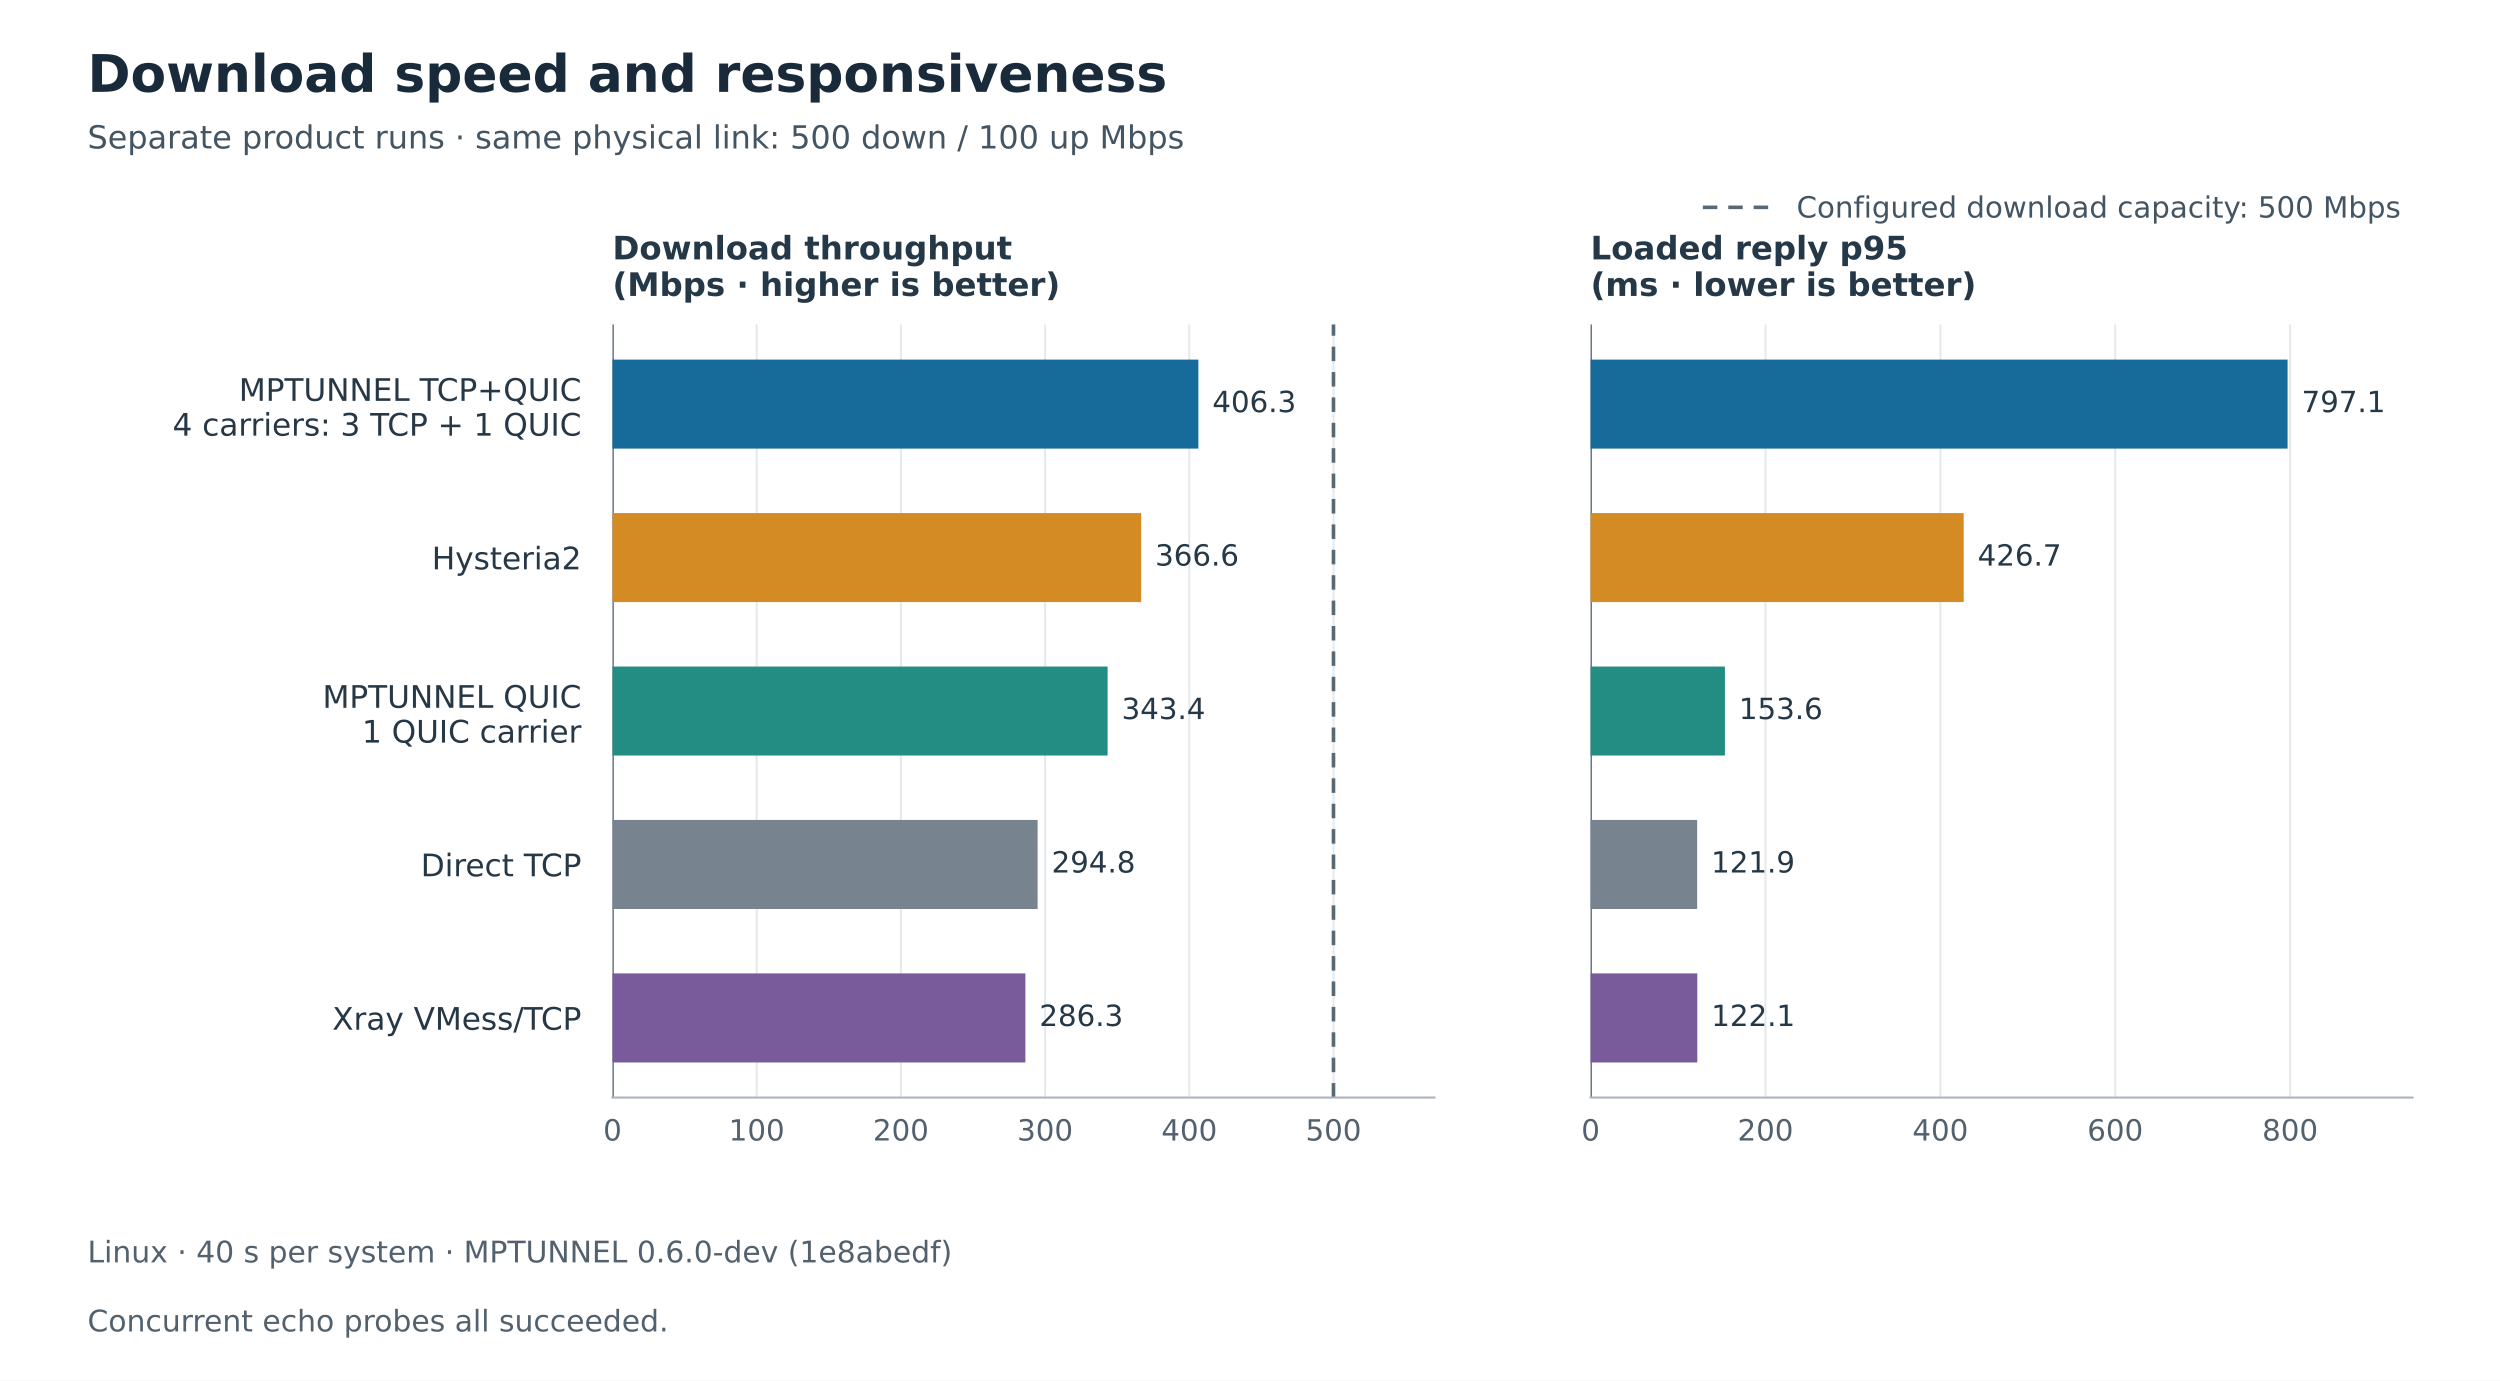
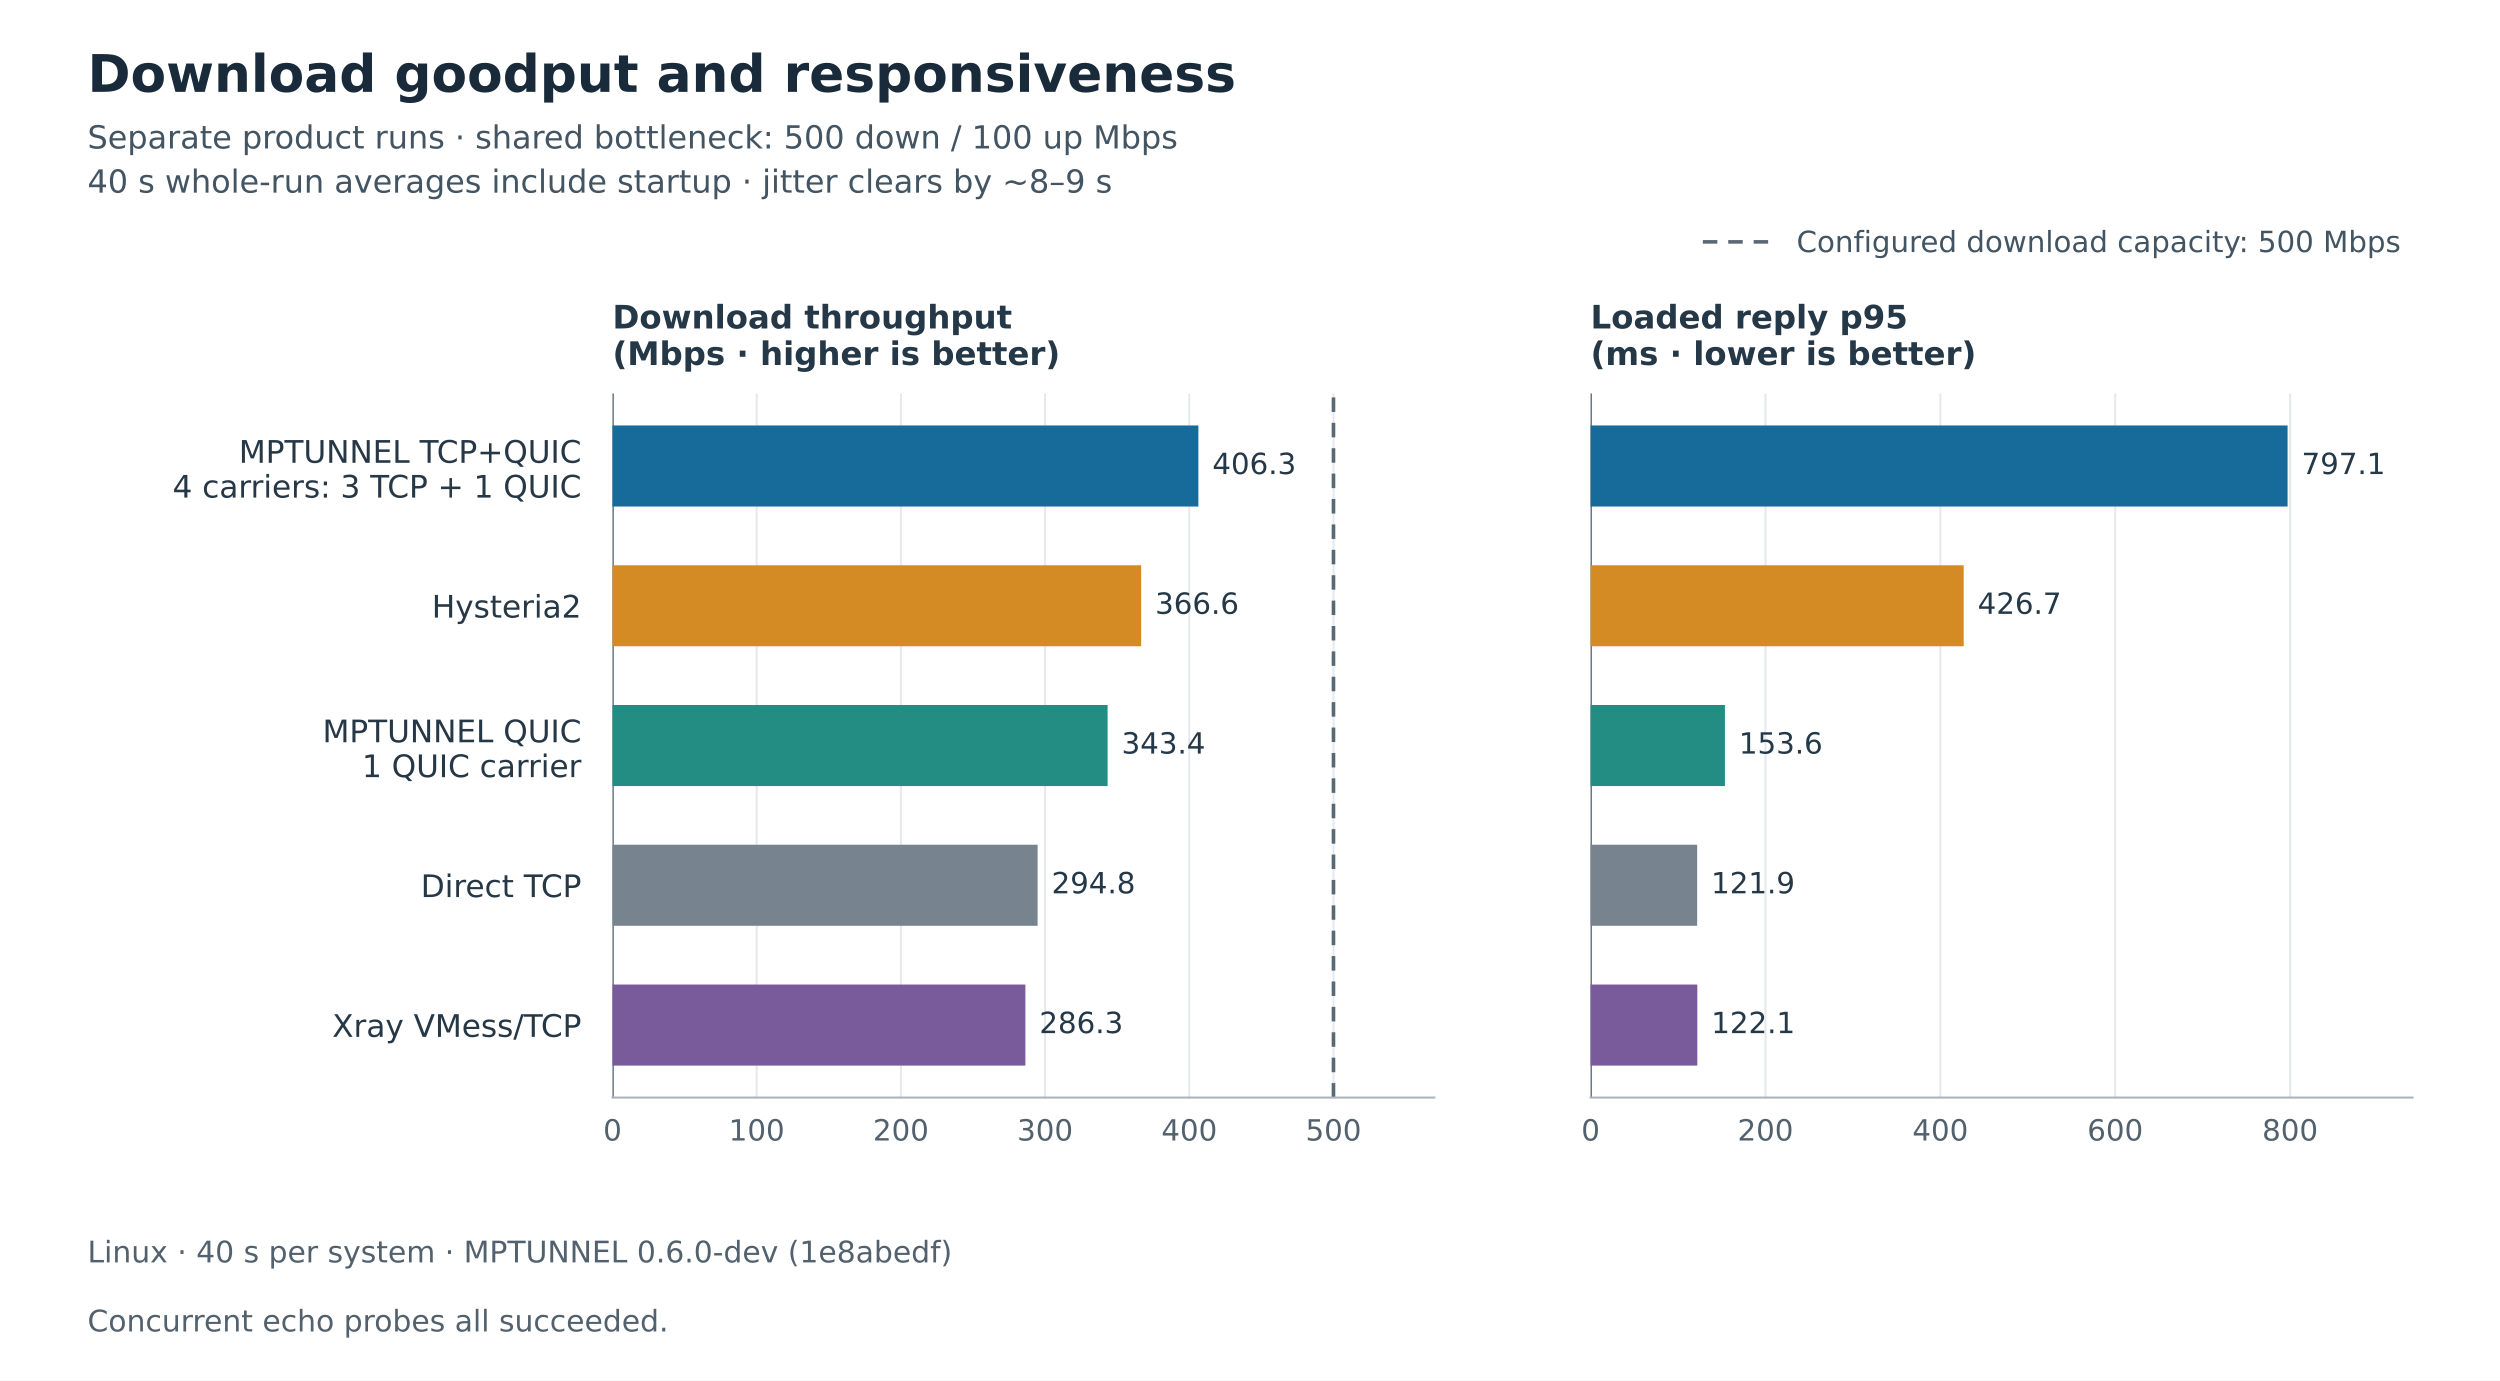
<svg xmlns="http://www.w3.org/2000/svg" width="964.8pt" height="532.8pt" viewBox="0 0 964.8 532.8" version="1.1" role="img" aria-labelledby="figure-title figure-description">
  <defs>
    <style type="text/css">*{stroke-linejoin: round; stroke-linecap: butt}</style>
  </defs>
  <g id="figure_1">
    <g id="patch_1">
      <path d="M 0 532.8 L 964.8 532.8 L 964.8 0 L 0 0 z " style="fill: #ffffff" />
    </g>
    <g id="axes_1">
      <g id="patch_2">
-         <path d="M 236.376 423.576 L 553.571 423.576 L 553.571 125.208 L 236.376 125.208 z " style="fill: #ffffff" />
+         <path d="M 236.376 423.576 L 553.571 423.576 L 553.571 151.848 L 236.376 151.848 z " style="fill: #ffffff" />
      </g>
      <g id="matplotlib.axis_1">
        <g id="xtick_1">
          <g id="line2d_1">
-             <path d="M 236.376 423.576 L 236.376 125.208 " clip-path="url(#pd4cda260a6)" style="fill: none; stroke: #e5e9ed; stroke-width: 0.8; stroke-linecap: square" />
+             <path d="M 236.376 423.576 L 236.376 151.848 " clip-path="url(#p47cbfa54c1)" style="fill: none; stroke: #e5e9ed; stroke-width: 0.8; stroke-linecap: square" />
          </g>
          <g id="line2d_2" />
          <g id="text_1">
            <text style="font-size: 11.3px; font-family: 'DejaVu Sans'; text-anchor: middle; fill: #52616d" x="236.376" y="440.162" transform="rotate(-0 236.376 440.1622)">0</text>
          </g>
        </g>
        <g id="xtick_2">
          <g id="line2d_3">
-             <path d="M 292.024 423.576 L 292.024 125.208 " clip-path="url(#pd4cda260a6)" style="fill: none; stroke: #e5e9ed; stroke-width: 0.8; stroke-linecap: square" />
+             <path d="M 292.024 423.576 L 292.024 151.848 " clip-path="url(#p47cbfa54c1)" style="fill: none; stroke: #e5e9ed; stroke-width: 0.8; stroke-linecap: square" />
          </g>
          <g id="line2d_4" />
          <g id="text_2">
            <text style="font-size: 11.3px; font-family: 'DejaVu Sans'; text-anchor: middle; fill: #52616d" x="292.024" y="440.162" transform="rotate(-0 292.0242 440.1622)">100</text>
          </g>
        </g>
        <g id="xtick_3">
          <g id="line2d_5">
-             <path d="M 347.672 423.576 L 347.672 125.208 " clip-path="url(#pd4cda260a6)" style="fill: none; stroke: #e5e9ed; stroke-width: 0.8; stroke-linecap: square" />
+             <path d="M 347.672 423.576 L 347.672 151.848 " clip-path="url(#p47cbfa54c1)" style="fill: none; stroke: #e5e9ed; stroke-width: 0.8; stroke-linecap: square" />
          </g>
          <g id="line2d_6" />
          <g id="text_3">
            <text style="font-size: 11.3px; font-family: 'DejaVu Sans'; text-anchor: middle; fill: #52616d" x="347.672" y="440.162" transform="rotate(-0 347.6723 440.1622)">200</text>
          </g>
        </g>
        <g id="xtick_4">
          <g id="line2d_7">
-             <path d="M 403.32 423.576 L 403.32 125.208 " clip-path="url(#pd4cda260a6)" style="fill: none; stroke: #e5e9ed; stroke-width: 0.8; stroke-linecap: square" />
+             <path d="M 403.32 423.576 L 403.32 151.848 " clip-path="url(#p47cbfa54c1)" style="fill: none; stroke: #e5e9ed; stroke-width: 0.8; stroke-linecap: square" />
          </g>
          <g id="line2d_8" />
          <g id="text_4">
            <text style="font-size: 11.3px; font-family: 'DejaVu Sans'; text-anchor: middle; fill: #52616d" x="403.32" y="440.162" transform="rotate(-0 403.3205 440.1622)">300</text>
          </g>
        </g>
        <g id="xtick_5">
          <g id="line2d_9">
-             <path d="M 458.969 423.576 L 458.969 125.208 " clip-path="url(#pd4cda260a6)" style="fill: none; stroke: #e5e9ed; stroke-width: 0.8; stroke-linecap: square" />
+             <path d="M 458.969 423.576 L 458.969 151.848 " clip-path="url(#p47cbfa54c1)" style="fill: none; stroke: #e5e9ed; stroke-width: 0.8; stroke-linecap: square" />
          </g>
          <g id="line2d_10" />
          <g id="text_5">
            <text style="font-size: 11.3px; font-family: 'DejaVu Sans'; text-anchor: middle; fill: #52616d" x="458.969" y="440.162" transform="rotate(-0 458.9686 440.1622)">400</text>
          </g>
        </g>
        <g id="xtick_6">
          <g id="line2d_11">
-             <path d="M 514.617 423.576 L 514.617 125.208 " clip-path="url(#pd4cda260a6)" style="fill: none; stroke: #e5e9ed; stroke-width: 0.8; stroke-linecap: square" />
+             <path d="M 514.617 423.576 L 514.617 151.848 " clip-path="url(#p47cbfa54c1)" style="fill: none; stroke: #e5e9ed; stroke-width: 0.8; stroke-linecap: square" />
          </g>
          <g id="line2d_12" />
          <g id="text_6">
            <text style="font-size: 11.3px; font-family: 'DejaVu Sans'; text-anchor: middle; fill: #52616d" x="514.617" y="440.162" transform="rotate(-0 514.6168 440.1622)">500</text>
          </g>
        </g>
      </g>
      <g id="matplotlib.axis_2">
        <g id="ytick_1">
          <g id="line2d_13" />
          <g id="text_7">
-             <text style="font-size: 12px; font-family: 'DejaVu Sans'; fill: #263746" transform="translate(92.19412 154.6972)">MPTUNNEL TCP+QUIC</text>
-             <text style="font-size: 12px; font-family: 'DejaVu Sans'; fill: #263746" transform="translate(66.59288 168.1346)">4 carriers: 3 TCP + 1 QUIC</text>
+             <text style="font-size: 12px; font-family: 'DejaVu Sans'; fill: #263746" transform="translate(92.19412 178.5928)">MPTUNNEL TCP+QUIC</text>
+             <text style="font-size: 12px; font-family: 'DejaVu Sans'; fill: #263746" transform="translate(66.59288 192.0302)">4 carriers: 3 TCP + 1 QUIC</text>
          </g>
        </g>
        <g id="ytick_2">
          <g id="line2d_14" />
          <g id="text_8">
-             <text style="font-size: 12px; font-family: 'DejaVu Sans'; text-anchor: end; fill: #263746" x="224.376" y="219.728" transform="rotate(-0 224.376 219.7276)">Hysteria2</text>
+             <text style="font-size: 12px; font-family: 'DejaVu Sans'; text-anchor: end; fill: #263746" x="224.376" y="238.335" transform="rotate(-0 224.376 238.3354)">Hysteria2</text>
          </g>
        </g>
        <g id="ytick_3">
          <g id="line2d_15" />
          <g id="text_9">
-             <text style="font-size: 12px; font-family: 'DejaVu Sans'; fill: #263746" transform="translate(124.4891 273.1442)">MPTUNNEL QUIC</text>
-             <text style="font-size: 12px; font-family: 'DejaVu Sans'; fill: #263746" transform="translate(139.7066 286.5816)">1 QUIC carrier</text>
+             <text style="font-size: 12px; font-family: 'DejaVu Sans'; fill: #263746" transform="translate(124.4891 286.4642)">MPTUNNEL QUIC</text>
+             <text style="font-size: 12px; font-family: 'DejaVu Sans'; fill: #263746" transform="translate(139.7066 299.9016)">1 QUIC carrier</text>
          </g>
        </g>
        <g id="ytick_4">
          <g id="line2d_16" />
          <g id="text_10">
-             <text style="font-size: 12px; font-family: 'DejaVu Sans'; text-anchor: end; fill: #263746" x="224.376" y="338.175" transform="rotate(-0 224.376 338.1746)">Direct TCP</text>
+             <text style="font-size: 12px; font-family: 'DejaVu Sans'; text-anchor: end; fill: #263746" x="224.376" y="346.207" transform="rotate(-0 224.376 346.2068)">Direct TCP</text>
          </g>
        </g>
        <g id="ytick_5">
          <g id="line2d_17" />
          <g id="text_11">
-             <text style="font-size: 12px; font-family: 'DejaVu Sans'; text-anchor: end; fill: #263746" x="224.376" y="397.398" transform="rotate(-0 224.376 397.3981)">Xray VMess/TCP</text>
+             <text style="font-size: 12px; font-family: 'DejaVu Sans'; text-anchor: end; fill: #263746" x="224.376" y="400.142" transform="rotate(-0 224.376 400.1424)">Xray VMess/TCP</text>
          </g>
        </g>
      </g>
      <g id="line2d_18">
-         <path d="M 236.376 423.576 L 236.376 125.208 " clip-path="url(#pd4cda260a6)" style="fill: none; stroke: #586875; stroke-linecap: square" />
+         <path d="M 236.376 423.576 L 236.376 151.848 " clip-path="url(#p47cbfa54c1)" style="fill: none; stroke: #586875; stroke-linecap: square" />
      </g>
      <g id="line2d_19">
-         <path d="M 514.617 423.576 L 514.617 125.208 " clip-path="url(#pd4cda260a6)" style="fill: none; stroke-dasharray: 5.6,4.2; stroke-dashoffset: 0; stroke: #586875; stroke-width: 1.4" />
+         <path d="M 514.617 423.576 L 514.617 151.848 " clip-path="url(#p47cbfa54c1)" style="fill: none; stroke-dasharray: 5.6,4.2; stroke-dashoffset: 0; stroke: #586875; stroke-width: 1.4" />
      </g>
      <g id="patch_3">
        <path d="M 236.376 423.576 L 553.571 423.576 " style="fill: none; stroke: #aab4bc; stroke-width: 0.8; stroke-linejoin: miter; stroke-linecap: square" />
      </g>
      <g id="patch_4">
-         <path d="M 236.376 138.77 L 462.481 138.77 L 462.481 173.12 L 236.376 173.12 z " clip-path="url(#pd4cda260a6)" style="fill: #176b9a" />
+         <path d="M 236.376 164.199 L 462.481 164.199 L 462.481 195.482 L 236.376 195.482 z " clip-path="url(#p47cbfa54c1)" style="fill: #176b9a" />
      </g>
      <g id="patch_5">
-         <path d="M 236.376 197.994 L 440.398 197.994 L 440.398 232.343 L 236.376 232.343 z " clip-path="url(#pd4cda260a6)" style="fill: #d58b24" />
+         <path d="M 236.376 218.135 L 440.398 218.135 L 440.398 249.418 L 236.376 249.418 z " clip-path="url(#p47cbfa54c1)" style="fill: #d58b24" />
      </g>
      <g id="patch_6">
-         <path d="M 236.376 257.217 L 427.45 257.217 L 427.45 291.567 L 236.376 291.567 z " clip-path="url(#pd4cda260a6)" style="fill: #238c83" />
+         <path d="M 236.376 272.071 L 427.45 272.071 L 427.45 303.353 L 236.376 303.353 z " clip-path="url(#p47cbfa54c1)" style="fill: #238c83" />
      </g>
      <g id="patch_7">
-         <path d="M 236.376 316.441 L 400.436 316.441 L 400.436 350.79 L 236.376 350.79 z " clip-path="url(#pd4cda260a6)" style="fill: #77838e" />
+         <path d="M 236.376 326.006 L 400.436 326.006 L 400.436 357.289 L 236.376 357.289 z " clip-path="url(#p47cbfa54c1)" style="fill: #77838e" />
      </g>
      <g id="patch_8">
-         <path d="M 236.376 375.664 L 395.716 375.664 L 395.716 410.014 L 236.376 410.014 z " clip-path="url(#pd4cda260a6)" style="fill: #795a9b" />
+         <path d="M 236.376 379.942 L 395.716 379.942 L 395.716 411.225 L 236.376 411.225 z " clip-path="url(#p47cbfa54c1)" style="fill: #795a9b" />
      </g>
      <g id="text_12">
-         <text style="font-size: 11.3px; font-family: 'DejaVu Sans'; text-anchor: start; fill: #243847" x="467.873" y="159.063" transform="rotate(-0 467.8734 159.0631)">406.3</text>
+         <text style="font-size: 11.3px; font-family: 'DejaVu Sans'; text-anchor: start; fill: #243847" x="467.873" y="182.959" transform="rotate(-0 467.8734 182.9587)">406.3</text>
      </g>
      <g id="text_13">
-         <text style="font-size: 11.3px; font-family: 'DejaVu Sans'; text-anchor: start; fill: #243847" x="445.791" y="218.287" transform="rotate(-0 445.7906 218.2866)">366.6</text>
+         <text style="font-size: 11.3px; font-family: 'DejaVu Sans'; text-anchor: start; fill: #243847" x="445.791" y="236.894" transform="rotate(-0 445.7906 236.8944)">366.6</text>
      </g>
      <g id="text_14">
-         <text style="font-size: 11.3px; font-family: 'DejaVu Sans'; text-anchor: start; fill: #243847" x="432.843" y="277.51" transform="rotate(-0 432.8426 277.5101)">343.4</text>
+         <text style="font-size: 11.3px; font-family: 'DejaVu Sans'; text-anchor: start; fill: #243847" x="432.843" y="290.83" transform="rotate(-0 432.8426 290.8301)">343.4</text>
      </g>
      <g id="text_15">
-         <text style="font-size: 11.3px; font-family: 'DejaVu Sans'; text-anchor: start; fill: #243847" x="405.829" y="336.734" transform="rotate(-0 405.8285 336.7336)">294.8</text>
+         <text style="font-size: 11.3px; font-family: 'DejaVu Sans'; text-anchor: start; fill: #243847" x="405.829" y="344.766" transform="rotate(-0 405.8285 344.7658)">294.8</text>
      </g>
      <g id="text_16">
-         <text style="font-size: 11.3px; font-family: 'DejaVu Sans'; text-anchor: start; fill: #243847" x="401.108" y="395.957" transform="rotate(-0 401.1081 395.9571)">286.3</text>
+         <text style="font-size: 11.3px; font-family: 'DejaVu Sans'; text-anchor: start; fill: #243847" x="401.108" y="398.701" transform="rotate(-0 401.1081 398.7015)">286.3</text>
      </g>
      <g id="text_17">
-         <text style="font-weight: 600; font-size: 12.5px; font-family: 'DejaVu Sans'; fill: #243847" transform="translate(236.376 100.1131)">Download throughput</text>
-         <text style="font-weight: 600; font-size: 12.5px; font-family: 'DejaVu Sans'; fill: #243847" transform="translate(236.376 114.208)">(Mbps · higher is better)</text>
+         <text style="font-weight: 600; font-size: 12.5px; font-family: 'DejaVu Sans'; fill: #243847" transform="translate(236.376 126.7531)">Download throughput</text>
+         <text style="font-weight: 600; font-size: 12.5px; font-family: 'DejaVu Sans'; fill: #243847" transform="translate(236.376 140.848)">(Mbps · higher is better)</text>
      </g>
    </g>
    <g id="axes_2">
      <g id="patch_9">
-         <path d="M 613.837 423.576 L 931.032 423.576 L 931.032 125.208 L 613.837 125.208 z " style="fill: #ffffff" />
+         <path d="M 613.837 423.576 L 931.032 423.576 L 931.032 151.848 L 613.837 151.848 z " style="fill: #ffffff" />
      </g>
      <g id="matplotlib.axis_3">
        <g id="xtick_7">
          <g id="line2d_20">
-             <path d="M 613.837 423.576 L 613.837 125.208 " clip-path="url(#pf877515e63)" style="fill: none; stroke: #e5e9ed; stroke-width: 0.8; stroke-linecap: square" />
+             <path d="M 613.837 423.576 L 613.837 151.848 " clip-path="url(#p32db50ae30)" style="fill: none; stroke: #e5e9ed; stroke-width: 0.8; stroke-linecap: square" />
          </g>
          <g id="line2d_21" />
          <g id="text_18">
            <text style="font-size: 11.3px; font-family: 'DejaVu Sans'; text-anchor: middle; fill: #52616d" x="613.837" y="440.162" transform="rotate(-0 613.8375 440.1622)">0</text>
          </g>
        </g>
        <g id="xtick_8">
          <g id="line2d_22">
-             <path d="M 681.326 423.576 L 681.326 125.208 " clip-path="url(#pf877515e63)" style="fill: none; stroke: #e5e9ed; stroke-width: 0.8; stroke-linecap: square" />
+             <path d="M 681.326 423.576 L 681.326 151.848 " clip-path="url(#p32db50ae30)" style="fill: none; stroke: #e5e9ed; stroke-width: 0.8; stroke-linecap: square" />
          </g>
          <g id="line2d_23" />
          <g id="text_19">
            <text style="font-size: 11.3px; font-family: 'DejaVu Sans'; text-anchor: middle; fill: #52616d" x="681.326" y="440.162" transform="rotate(-0 681.3257 440.1622)">200</text>
          </g>
        </g>
        <g id="xtick_9">
          <g id="line2d_24">
-             <path d="M 748.814 423.576 L 748.814 125.208 " clip-path="url(#pf877515e63)" style="fill: none; stroke: #e5e9ed; stroke-width: 0.8; stroke-linecap: square" />
+             <path d="M 748.814 423.576 L 748.814 151.848 " clip-path="url(#p32db50ae30)" style="fill: none; stroke: #e5e9ed; stroke-width: 0.8; stroke-linecap: square" />
          </g>
          <g id="line2d_25" />
          <g id="text_20">
            <text style="font-size: 11.3px; font-family: 'DejaVu Sans'; text-anchor: middle; fill: #52616d" x="748.814" y="440.162" transform="rotate(-0 748.8139 440.1622)">400</text>
          </g>
        </g>
        <g id="xtick_10">
          <g id="line2d_26">
-             <path d="M 816.302 423.576 L 816.302 125.208 " clip-path="url(#pf877515e63)" style="fill: none; stroke: #e5e9ed; stroke-width: 0.8; stroke-linecap: square" />
+             <path d="M 816.302 423.576 L 816.302 151.848 " clip-path="url(#p32db50ae30)" style="fill: none; stroke: #e5e9ed; stroke-width: 0.8; stroke-linecap: square" />
          </g>
          <g id="line2d_27" />
          <g id="text_21">
            <text style="font-size: 11.3px; font-family: 'DejaVu Sans'; text-anchor: middle; fill: #52616d" x="816.302" y="440.162" transform="rotate(-0 816.3021 440.1622)">600</text>
          </g>
        </g>
        <g id="xtick_11">
          <g id="line2d_28">
-             <path d="M 883.79 423.576 L 883.79 125.208 " clip-path="url(#pf877515e63)" style="fill: none; stroke: #e5e9ed; stroke-width: 0.8; stroke-linecap: square" />
+             <path d="M 883.79 423.576 L 883.79 151.848 " clip-path="url(#p32db50ae30)" style="fill: none; stroke: #e5e9ed; stroke-width: 0.8; stroke-linecap: square" />
          </g>
          <g id="line2d_29" />
          <g id="text_22">
            <text style="font-size: 11.3px; font-family: 'DejaVu Sans'; text-anchor: middle; fill: #52616d" x="883.79" y="440.162" transform="rotate(-0 883.7903 440.1622)">800</text>
          </g>
        </g>
      </g>
      <g id="matplotlib.axis_4">
        <g id="ytick_6">
          <g id="line2d_30" />
        </g>
        <g id="ytick_7">
          <g id="line2d_31" />
        </g>
        <g id="ytick_8">
          <g id="line2d_32" />
        </g>
        <g id="ytick_9">
          <g id="line2d_33" />
        </g>
        <g id="ytick_10">
          <g id="line2d_34" />
        </g>
      </g>
      <g id="line2d_35">
-         <path d="M 613.837 423.576 L 613.837 125.208 " clip-path="url(#pf877515e63)" style="fill: none; stroke: #586875; stroke-linecap: square" />
+         <path d="M 613.837 423.576 L 613.837 151.848 " clip-path="url(#p32db50ae30)" style="fill: none; stroke: #586875; stroke-linecap: square" />
      </g>
      <g id="patch_10">
        <path d="M 613.837 423.576 L 931.032 423.576 " style="fill: none; stroke: #aab4bc; stroke-width: 0.8; stroke-linejoin: miter; stroke-linecap: square" />
      </g>
      <g id="patch_11">
-         <path d="M 613.837 138.77 L 882.828 138.77 L 882.828 173.12 L 613.837 173.12 z " clip-path="url(#pf877515e63)" style="fill: #176b9a" />
+         <path d="M 613.837 164.199 L 882.828 164.199 L 882.828 195.482 L 613.837 195.482 z " clip-path="url(#p32db50ae30)" style="fill: #176b9a" />
      </g>
      <g id="patch_12">
-         <path d="M 613.837 197.994 L 757.83 197.994 L 757.83 232.343 L 613.837 232.343 z " clip-path="url(#pf877515e63)" style="fill: #d58b24" />
+         <path d="M 613.837 218.135 L 757.83 218.135 L 757.83 249.418 L 613.837 249.418 z " clip-path="url(#p32db50ae30)" style="fill: #d58b24" />
      </g>
      <g id="patch_13">
-         <path d="M 613.837 257.217 L 665.685 257.217 L 665.685 291.567 L 613.837 291.567 z " clip-path="url(#pf877515e63)" style="fill: #238c83" />
+         <path d="M 613.837 272.071 L 665.685 272.071 L 665.685 303.353 L 613.837 303.353 z " clip-path="url(#p32db50ae30)" style="fill: #238c83" />
      </g>
      <g id="patch_14">
-         <path d="M 613.837 316.441 L 654.971 316.441 L 654.971 350.79 L 613.837 350.79 z " clip-path="url(#pf877515e63)" style="fill: #77838e" />
+         <path d="M 613.837 326.006 L 654.971 326.006 L 654.971 357.289 L 613.837 357.289 z " clip-path="url(#p32db50ae30)" style="fill: #77838e" />
      </g>
      <g id="patch_15">
-         <path d="M 613.837 375.664 L 655.025 375.664 L 655.025 410.014 L 613.837 410.014 z " clip-path="url(#pf877515e63)" style="fill: #795a9b" />
+         <path d="M 613.837 379.942 L 655.025 379.942 L 655.025 411.225 L 613.837 411.225 z " clip-path="url(#p32db50ae30)" style="fill: #795a9b" />
      </g>
      <g id="text_23">
-         <text style="font-size: 11.3px; font-family: 'DejaVu Sans'; text-anchor: start; fill: #243847" x="888.221" y="159.063" transform="rotate(-0 888.2208 159.0631)">797.1</text>
+         <text style="font-size: 11.3px; font-family: 'DejaVu Sans'; text-anchor: start; fill: #243847" x="888.221" y="182.959" transform="rotate(-0 888.2208 182.9587)">797.1</text>
      </g>
      <g id="text_24">
-         <text style="font-size: 11.3px; font-family: 'DejaVu Sans'; text-anchor: start; fill: #243847" x="763.222" y="218.287" transform="rotate(-0 763.2219 218.2866)">426.7</text>
+         <text style="font-size: 11.3px; font-family: 'DejaVu Sans'; text-anchor: start; fill: #243847" x="763.222" y="236.894" transform="rotate(-0 763.2219 236.8944)">426.7</text>
      </g>
      <g id="text_25">
-         <text style="font-size: 11.3px; font-family: 'DejaVu Sans'; text-anchor: start; fill: #243847" x="671.077" y="277.51" transform="rotate(-0 671.0772 277.5101)">153.6</text>
+         <text style="font-size: 11.3px; font-family: 'DejaVu Sans'; text-anchor: start; fill: #243847" x="671.077" y="290.83" transform="rotate(-0 671.0772 290.8301)">153.6</text>
      </g>
      <g id="text_26">
-         <text style="font-size: 11.3px; font-family: 'DejaVu Sans'; text-anchor: start; fill: #243847" x="660.364" y="336.734" transform="rotate(-0 660.3637 336.7336)">121.9</text>
+         <text style="font-size: 11.3px; font-family: 'DejaVu Sans'; text-anchor: start; fill: #243847" x="660.364" y="344.766" transform="rotate(-0 660.3637 344.7658)">121.9</text>
      </g>
      <g id="text_27">
-         <text style="font-size: 11.3px; font-family: 'DejaVu Sans'; text-anchor: start; fill: #243847" x="660.417" y="395.957" transform="rotate(-0 660.417 395.9571)">122.1</text>
+         <text style="font-size: 11.3px; font-family: 'DejaVu Sans'; text-anchor: start; fill: #243847" x="660.417" y="398.701" transform="rotate(-0 660.417 398.7015)">122.1</text>
      </g>
      <g id="text_28">
-         <text style="font-weight: 600; font-size: 12.5px; font-family: 'DejaVu Sans'; fill: #243847" transform="translate(613.8375 100.1131)">Loaded reply p95</text>
-         <text style="font-weight: 600; font-size: 12.5px; font-family: 'DejaVu Sans'; fill: #243847" transform="translate(613.8375 114.208)">(ms · lower is better)</text>
+         <text style="font-weight: 600; font-size: 12.5px; font-family: 'DejaVu Sans'; fill: #243847" transform="translate(613.8375 126.7531)">Loaded reply p95</text>
+         <text style="font-weight: 600; font-size: 12.5px; font-family: 'DejaVu Sans'; fill: #243847" transform="translate(613.8375 140.848)">(ms · lower is better)</text>
      </g>
    </g>
    <g id="text_29">
-       <text style="font-weight: 600; font-size: 20px; font-family: 'DejaVu Sans'; text-anchor: start; fill: #192b3a" x="33.768" y="35.443" transform="rotate(-0 33.768 35.44327)">Download speed and responsiveness</text>
+       <text style="font-weight: 600; font-size: 20px; font-family: 'DejaVu Sans'; text-anchor: start; fill: #192b3a" x="33.768" y="35.443" transform="rotate(-0 33.768 35.44327)">Download goodput and responsiveness</text>
    </g>
    <g id="text_30">
-       <text style="font-size: 12.3px; font-family: 'DejaVu Sans'; text-anchor: start; fill: #435563" x="33.768" y="57.298" transform="rotate(-0 33.768 57.29808)">Separate product runs · same physical link: 500 down / 100 up Mbps</text>
+       <text style="font-size: 12.3px; font-family: 'DejaVu Sans'; text-anchor: start; fill: #435563" x="33.768" y="57.298" transform="rotate(-0 33.768 57.29808)">Separate product runs · shared bottleneck: 500 down / 100 up Mbps</text>
    </g>
    <g id="text_31">
+       <text style="font-size: 12.3px; font-family: 'DejaVu Sans'; text-anchor: start; fill: #435563" x="33.768" y="74.348" transform="rotate(-0 33.768 74.34768)">40 s whole-run averages include startup · jitter clears by ~8–9 s</text>
+     </g>
+     <g id="text_32">
      <text style="font-size: 11.5px; font-family: 'DejaVu Sans'; text-anchor: start; fill: #52616d" x="33.768" y="487.193" transform="rotate(-0 33.768 487.1926)">Linux · 40 s per system · MPTUNNEL 0.6.0-dev (1e8abedf)</text>
    </g>
-     <g id="text_32">
+     <g id="text_33">
      <text style="font-size: 11.5px; font-family: 'DejaVu Sans'; text-anchor: start; fill: #52616d" x="33.768" y="513.833" transform="rotate(-0 33.768 513.8326)">Concurrent echo probes all succeeded.</text>
    </g>
    <g id="legend_1">
      <g id="line2d_36">
-         <path d="M 657.161 80.014 L 671.286 80.014 L 685.411 80.014 " style="fill: none; stroke-dasharray: 5.6,4.2; stroke-dashoffset: 0; stroke: #586875; stroke-width: 1.4" />
-       </g>
-       <g id="text_33">
-         <text style="font-size: 11.3px; font-family: 'DejaVu Sans'; text-anchor: start; fill: #435563" x="693.321" y="83.969" transform="rotate(-0 693.3206 83.96863)">Configured download capacity: 500 Mbps</text>
+         <path d="M 657.161 93.334 L 671.286 93.334 L 685.411 93.334 " style="fill: none; stroke-dasharray: 5.6,4.2; stroke-dashoffset: 0; stroke: #586875; stroke-width: 1.4" />
+       </g>
+       <g id="text_34">
+         <text style="font-size: 11.3px; font-family: 'DejaVu Sans'; text-anchor: start; fill: #435563" x="693.321" y="97.289" transform="rotate(-0 693.3206 97.28863)">Configured download capacity: 500 Mbps</text>
      </g>
    </g>
  </g>
  <defs>
-     <clipPath id="pd4cda260a6">
-       <rect x="236.376" y="125.208" width="317.195" height="298.368" />
+     <clipPath id="p47cbfa54c1">
+       <rect x="236.376" y="151.848" width="317.195" height="271.728" />
    </clipPath>
-     <clipPath id="pf877515e63">
-       <rect x="613.837" y="125.208" width="317.195" height="298.368" />
+     <clipPath id="p32db50ae30">
+       <rect x="613.837" y="151.848" width="317.195" height="271.728" />
    </clipPath>
  </defs>
</svg>
